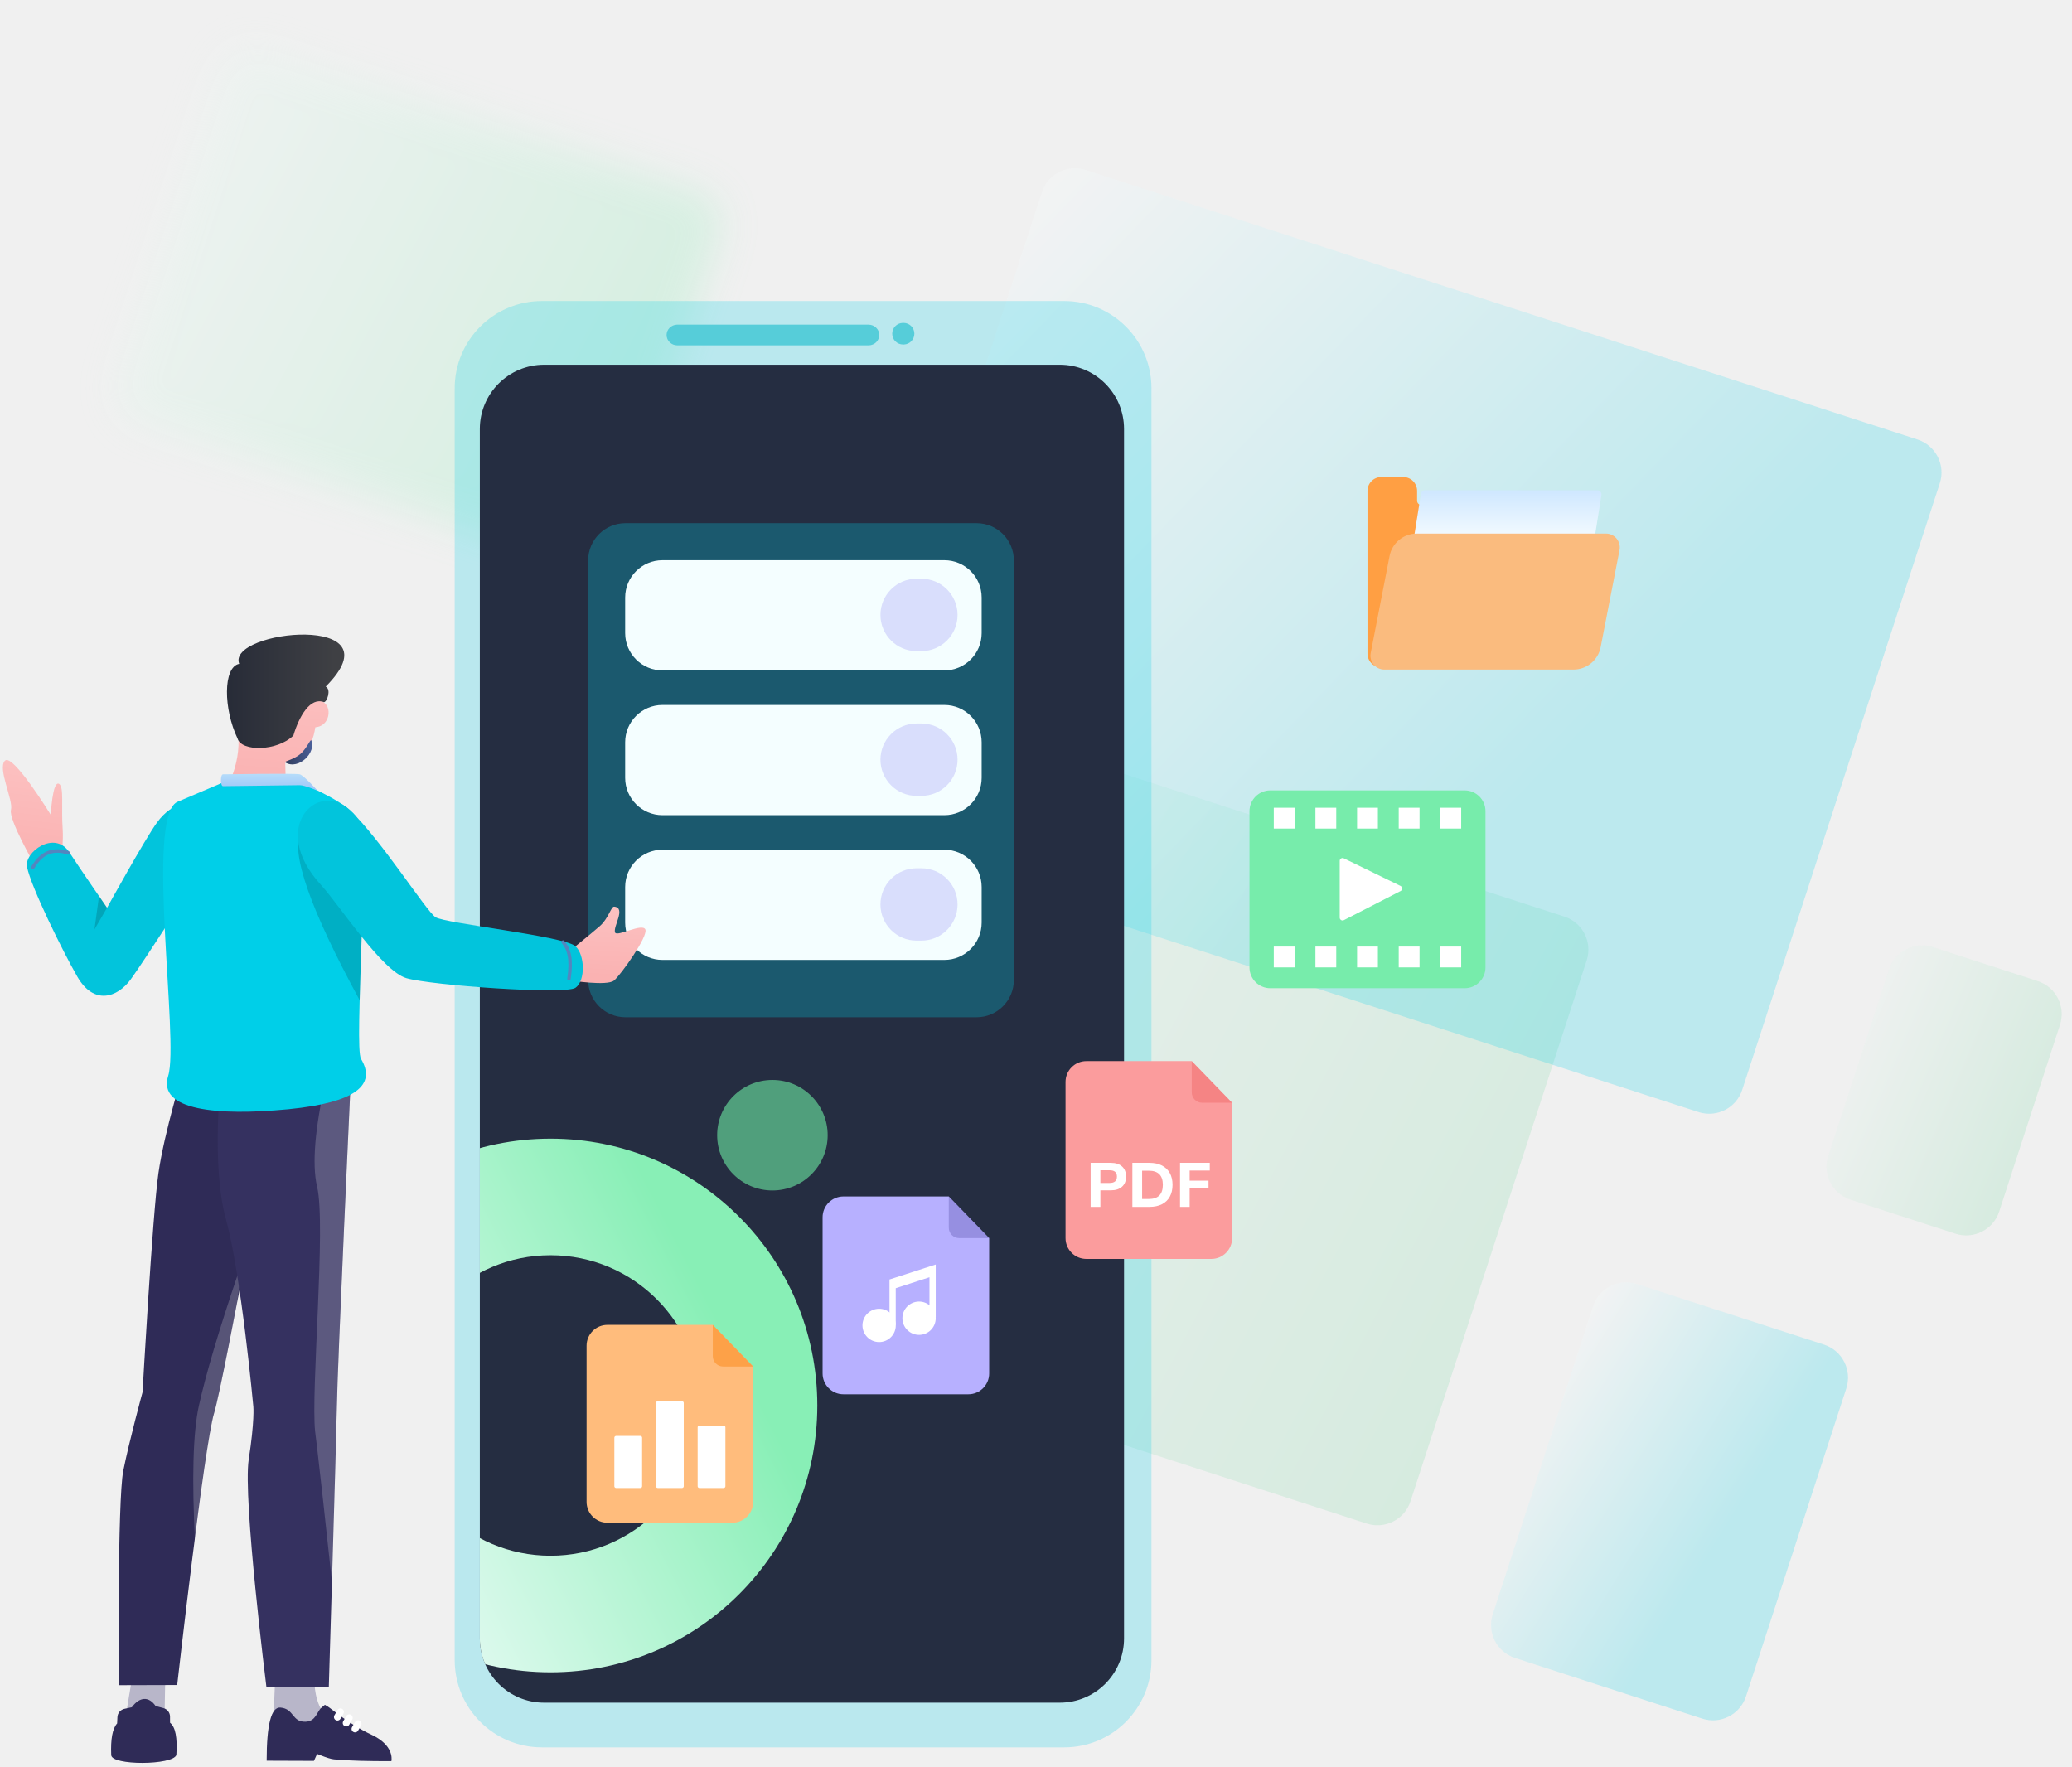
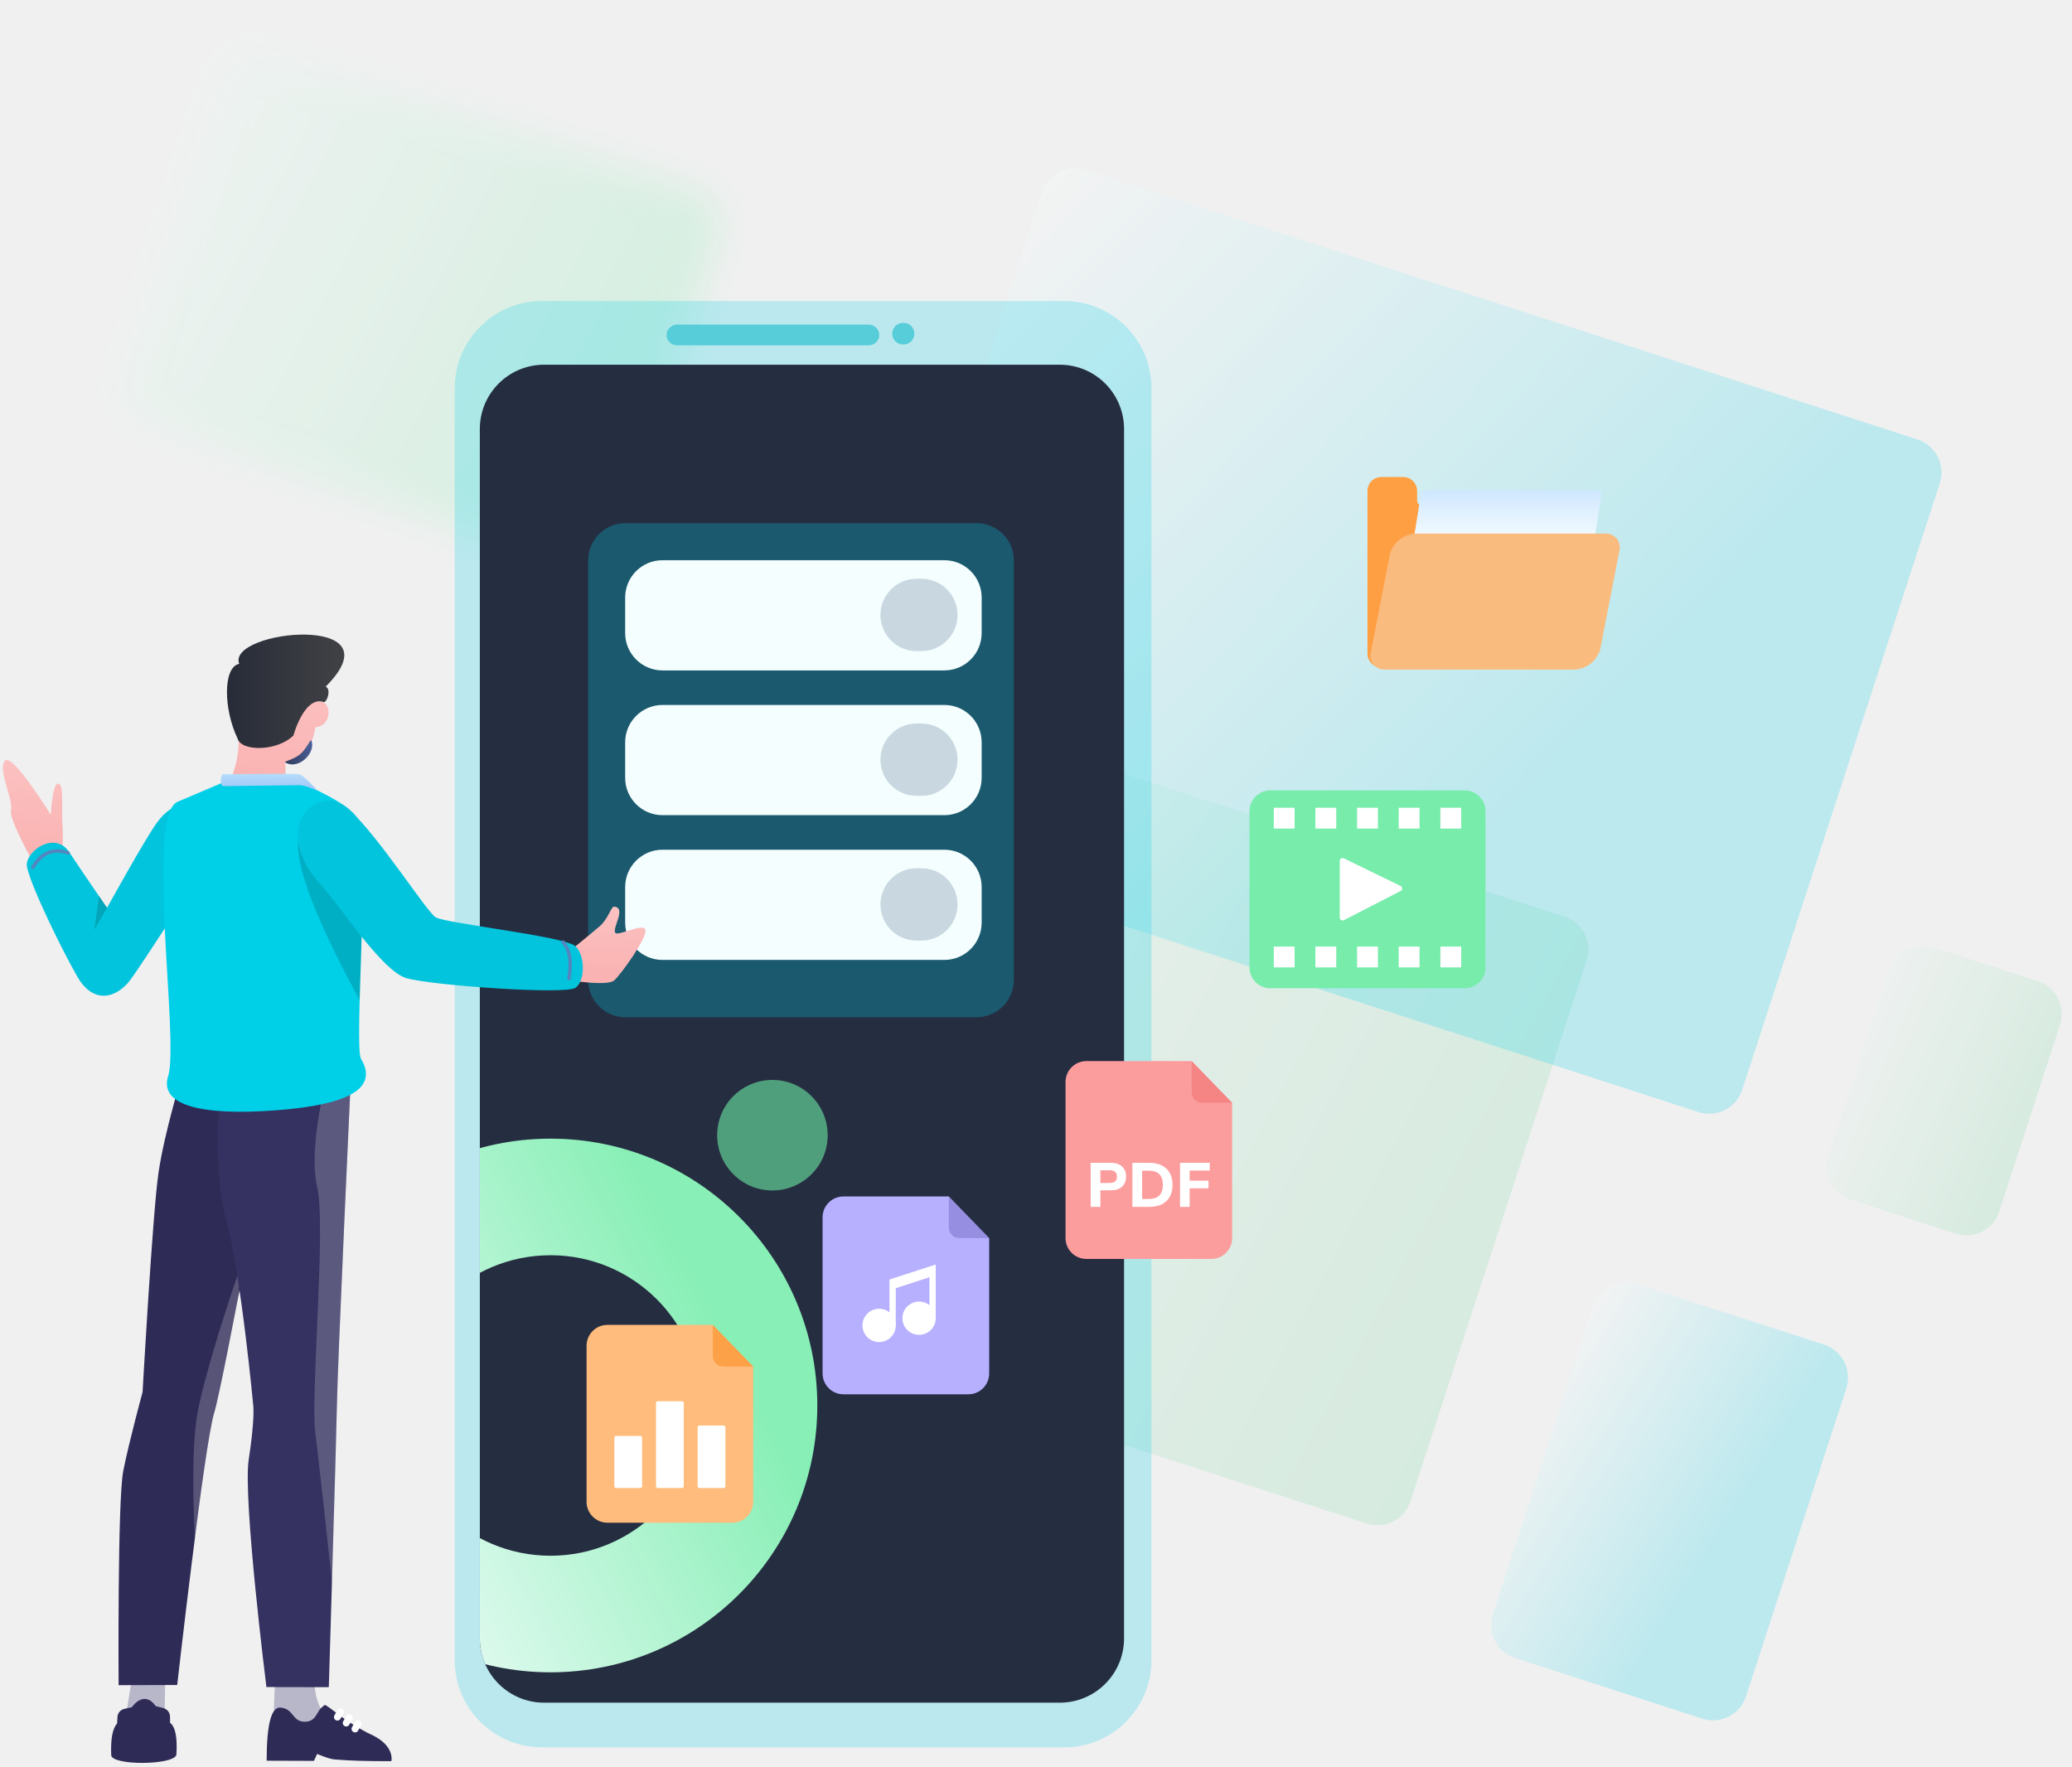
<svg xmlns="http://www.w3.org/2000/svg" width="597" height="509" viewBox="0 0 597 509" fill="none">
  <g id="Illustration">
    <g id="Shape">
      <path id="Rectangle" opacity="0.129" fill-rule="evenodd" clip-rule="evenodd" d="M224.049 201.131C225.758 195.885 231.392 193.014 236.64 194.715L450.75 264.103C456.01 265.808 458.888 271.457 457.175 276.713L406.403 432.568C404.695 437.813 399.06 440.684 393.812 438.983L179.702 369.595C174.443 367.891 171.564 362.242 173.277 356.985L224.049 201.131Z" fill="url(#paint0_linear)" />
      <path id="Rectangle_2" opacity="0.216" fill-rule="evenodd" clip-rule="evenodd" d="M300.198 55.366C301.907 50.121 307.541 47.25 312.79 48.951L552.488 126.631C557.747 128.336 560.626 133.984 558.913 139.241L501.983 314C500.274 319.246 494.64 322.117 489.392 320.416L249.693 242.735C244.434 241.031 241.555 235.382 243.268 230.125L300.198 55.366Z" fill="url(#paint1_linear)" />
      <g id="Rectangle_3" opacity="0.227" filter="url(#filter0_f)">
        <path fill-rule="evenodd" clip-rule="evenodd" d="M63.116 20.796C64.825 15.551 70.459 12.68 75.707 14.381L200.733 54.898C205.992 56.603 208.871 62.252 207.158 67.509L178.249 156.25C176.54 161.496 170.906 164.367 165.658 162.666L40.633 122.148C35.373 120.444 32.495 114.795 34.207 109.538L63.116 20.796Z" fill="url(#paint2_linear)" />
      </g>
      <path id="Rectangle_4" opacity="0.216" fill-rule="evenodd" clip-rule="evenodd" d="M459.01 376.356C460.719 371.11 466.353 368.239 471.601 369.94L525.549 387.423C530.808 389.128 533.686 394.777 531.974 400.034L503.065 488.775C501.356 494.021 495.722 496.891 490.474 495.191L436.526 477.708C431.267 476.003 428.388 470.354 430.101 465.097L459.01 376.356Z" fill="url(#paint3_linear)" />
      <path id="Rectangle_5" opacity="0.129" fill-rule="evenodd" clip-rule="evenodd" d="M544.274 279.284C545.983 274.038 551.617 271.168 556.865 272.869L587.12 282.673C592.38 284.378 595.258 290.027 593.545 295.284L576.03 349.051C574.321 354.297 568.687 357.168 563.439 355.467L533.184 345.662C527.924 343.957 525.046 338.308 526.758 333.052L544.274 279.284Z" fill="url(#paint4_linear)" />
    </g>
    <g id="Cloud Storage">
      <g id="Phone1">
        <path id="Rectangle_6" fill-rule="evenodd" clip-rule="evenodd" d="M131.011 111.871C131.011 97.989 142.265 86.734 156.148 86.734H306.632C320.515 86.734 331.769 97.989 331.769 111.871V478.328C331.769 492.211 320.515 503.465 306.632 503.465H156.148C142.265 503.465 131.011 492.211 131.011 478.328V111.871Z" fill="#00CFE8" fill-opacity="0.225" />
        <g id="Group 52">
          <path id="Rectangle_7" fill-rule="evenodd" clip-rule="evenodd" d="M138.251 123.606C138.251 113.377 146.544 105.084 156.773 105.084H305.349C315.578 105.084 323.87 113.377 323.87 123.606V472.067C323.87 482.296 315.578 490.589 305.349 490.589H156.773C146.544 490.589 138.251 482.296 138.251 472.067V123.606Z" fill="#252D41" />
          <mask id="mask0" mask-type="alpha" maskUnits="userSpaceOnUse" x="138" y="105" width="186" height="386">
            <path id="Rectangle_8" fill-rule="evenodd" clip-rule="evenodd" d="M138.251 123.606C138.251 113.377 146.544 105.084 156.773 105.084H305.349C315.578 105.084 323.87 113.377 323.87 123.606V472.067C323.87 482.296 315.578 490.589 305.349 490.589H156.773C146.544 490.589 138.251 482.296 138.251 472.067V123.606Z" fill="white" />
          </mask>
          <g mask="url(#mask0)">
            <ellipse id="Oval" cx="222.555" cy="327.082" rx="15.921" ry="15.924" fill="#68DE9E" fill-opacity="0.642" />
            <path id="Oval_2" fill-rule="evenodd" clip-rule="evenodd" d="M158.623 328.077C201.076 328.077 235.491 362.498 235.491 404.958C235.491 447.419 201.076 481.839 158.623 481.839C116.171 481.839 81.756 447.419 81.756 404.958C81.756 362.498 116.171 328.077 158.623 328.077ZM158.623 361.666C134.718 361.666 115.339 381.048 115.339 404.958C115.339 428.868 134.718 448.251 158.623 448.251C182.529 448.251 201.908 428.868 201.908 404.958C201.908 381.048 182.529 361.666 158.623 361.666Z" fill="url(#paint5_linear)" />
          </g>
        </g>
        <path id="Path" d="M250.232 93.532C251.95 93.532 253.342 94.869 253.342 96.518C253.342 98.13 252.011 99.444 250.346 99.502L250.232 99.504H195.17C193.453 99.504 192.061 98.167 192.061 96.518C192.061 94.906 193.392 93.592 195.056 93.534L195.17 93.532H250.232Z" fill="#56CDD9" />
        <path id="Path_2" d="M260.346 93.035C262.063 93.035 263.455 94.427 263.455 96.145C263.455 97.824 262.124 99.193 260.46 99.253L260.346 99.255H260.183C258.465 99.255 257.073 97.862 257.073 96.145C257.073 94.465 258.404 93.097 260.069 93.037L260.183 93.035H260.346Z" fill="#56CDD9" />
      </g>
      <g id="Group 28">
        <path id="Rectangle_9" fill-rule="evenodd" clip-rule="evenodd" d="M307.011 311.734C307.011 308.421 309.697 305.734 313.011 305.734H343.375L355.011 317.734V356.734C355.011 360.048 352.324 362.734 349.011 362.734H313.011C309.697 362.734 307.011 360.048 307.011 356.734V311.734Z" fill="#FB9C9D" />
        <path id="PDF" fill-rule="evenodd" clip-rule="evenodd" d="M317.052 347.734V342.964H320.076C321.456 342.964 322.53 342.616 323.298 341.92C324.066 341.224 324.45 340.252 324.45 339.004C324.45 337.756 324.066 336.784 323.298 336.088C322.53 335.392 321.456 335.044 320.076 335.044V335.044H314.244V347.734H317.052ZM319.716 340.84H317.052V337.186H319.716C320.424 337.186 320.952 337.336 321.3 337.636C321.648 337.936 321.822 338.398 321.822 339.022C321.822 340.234 321.12 340.84 319.716 340.84V340.84ZM331.2 347.734C332.592 347.734 333.786 347.482 334.782 346.978C335.778 346.474 336.537 345.745 337.059 344.791C337.581 343.837 337.842 342.7 337.842 341.38C337.842 340.06 337.578 338.926 337.05 337.978C336.522 337.03 335.76 336.304 334.764 335.8C333.768 335.296 332.58 335.044 331.2 335.044V335.044H326.268V347.734H331.2ZM331.002 345.466H329.076V337.312H331.002C333.702 337.312 335.052 338.668 335.052 341.38C335.052 344.104 333.702 345.466 331.002 345.466V345.466ZM342.774 347.734V342.388H348.21V340.174H342.774V337.258H348.57V335.044H340.002V347.734H342.774Z" fill="white" />
        <path id="Path_3" opacity="0.34" d="M355.011 317.734H346.375C344.718 317.734 343.375 316.391 343.375 314.734V305.734L355.011 317.734Z" fill="#EA5455" />
      </g>
      <g id="Group 28_2">
        <path id="Rectangle_10" fill-rule="evenodd" clip-rule="evenodd" d="M169.011 387.734C169.011 384.421 171.697 381.734 175.011 381.734H205.375L217.011 393.734V432.734C217.011 436.048 214.324 438.734 211.011 438.734H175.011C171.697 438.734 169.011 436.048 169.011 432.734V387.734Z" fill="#FFBC7C" />
        <path id="Rectangle_11" fill-rule="evenodd" clip-rule="evenodd" d="M177.011 414.234C177.011 413.958 177.235 413.734 177.511 413.734H184.511C184.787 413.734 185.011 413.958 185.011 414.234V428.234C185.011 428.511 184.787 428.734 184.511 428.734H177.511C177.235 428.734 177.011 428.511 177.011 428.234V414.234Z" fill="white" />
        <path id="Rectangle_12" fill-rule="evenodd" clip-rule="evenodd" d="M189.011 404.234C189.011 403.958 189.235 403.734 189.511 403.734H196.511C196.787 403.734 197.011 403.958 197.011 404.234V428.234C197.011 428.511 196.787 428.734 196.511 428.734H189.511C189.235 428.734 189.011 428.511 189.011 428.234V404.234Z" fill="white" />
        <path id="Rectangle_13" fill-rule="evenodd" clip-rule="evenodd" d="M201.011 411.234C201.011 410.958 201.235 410.734 201.511 410.734H208.511C208.787 410.734 209.011 410.958 209.011 411.234V428.234C209.011 428.511 208.787 428.734 208.511 428.734H201.511C201.235 428.734 201.011 428.511 201.011 428.234V411.234Z" fill="white" />
        <path id="Path_4" opacity="0.733" d="M217.011 393.734H208.375C206.718 393.734 205.375 392.391 205.375 390.734V381.734L217.011 393.734Z" fill="#FC9735" />
      </g>
      <g id="Group 28_3">
        <path id="Rectangle_14" fill-rule="evenodd" clip-rule="evenodd" d="M237.011 350.734C237.011 347.421 239.697 344.734 243.011 344.734H273.375L285.011 356.734V395.734C285.011 399.048 282.324 401.734 279.011 401.734H243.011C239.697 401.734 237.011 399.048 237.011 395.734V350.734Z" fill="#B7B0FF" />
        <g id="Group 31">
          <circle id="Oval_3" cx="253.302" cy="381.884" r="4.8" fill="white" />
          <circle id="Oval_4" cx="264.811" cy="379.813" r="4.8" fill="white" />
          <path id="Path_5" fill-rule="evenodd" clip-rule="evenodd" d="M269.611 364.338V379.451H267.811L267.81 368.012L258.088 371.164V381.74H256.288L256.289 368.655L269.611 364.338Z" fill="white" />
        </g>
        <path id="Path_6" opacity="0.34" d="M285.011 356.734H276.375C274.718 356.734 273.375 355.391 273.375 353.734V344.734L285.011 356.734Z" fill="#564EA6" />
      </g>
      <g id="Group 73">
        <path id="Rectangle_15" opacity="0.273" fill-rule="evenodd" clip-rule="evenodd" d="M292.122 161.486C292.122 155.548 287.308 150.734 281.37 150.734H180.215C174.277 150.734 169.463 155.548 169.463 161.486V282.347C169.463 288.285 174.277 293.099 180.215 293.099H281.37C287.308 293.099 292.122 288.285 292.122 282.347V161.486Z" fill="#00CFE8" />
        <path id="Rectangle_16" fill-rule="evenodd" clip-rule="evenodd" d="M282.845 172.164C282.845 166.225 278.031 161.412 272.093 161.412H190.881C184.943 161.412 180.129 166.225 180.129 172.164V182.414C180.129 188.352 184.943 193.166 190.881 193.166H272.093C278.031 193.166 282.845 188.352 282.845 182.414V172.164Z" fill="#F4FEFF" />
-         <path id="Rectangle_17" fill-rule="evenodd" clip-rule="evenodd" d="M275.9 177.178C275.9 171.419 271.232 166.75 265.473 166.75H264.107C258.348 166.75 253.68 171.419 253.68 177.178V177.178C253.68 182.936 258.348 187.605 264.107 187.605H265.473C271.232 187.605 275.9 182.936 275.9 177.178V177.178Z" fill="#7367F0" fill-opacity="0.21" />
+         <path id="Rectangle_17" fill-rule="evenodd" clip-rule="evenodd" d="M275.9 177.178C275.9 171.419 271.232 166.75 265.473 166.75H264.107C258.348 166.75 253.68 171.419 253.68 177.178V177.178C253.68 182.936 258.348 187.605 264.107 187.605H265.473C271.232 187.605 275.9 182.936 275.9 177.178V177.178Z" fill="#27496d" fill-opacity="0.21" />
        <path id="Rectangle_18" fill-rule="evenodd" clip-rule="evenodd" d="M282.845 213.872C282.845 207.934 278.031 203.12 272.093 203.12H190.881C184.943 203.12 180.129 207.934 180.129 213.872V224.122C180.129 230.06 184.943 234.874 190.881 234.874H272.093C278.031 234.874 282.845 230.06 282.845 224.122V213.872Z" fill="#F4FEFF" />
-         <path id="Rectangle_19" fill-rule="evenodd" clip-rule="evenodd" d="M275.9 218.886C275.9 213.127 271.232 208.459 265.473 208.459H264.107C258.348 208.459 253.68 213.127 253.68 218.886V218.886C253.68 224.645 258.348 229.313 264.107 229.313H265.473C271.232 229.313 275.9 224.645 275.9 218.886V218.886Z" fill="#7367F0" fill-opacity="0.21" />
+         <path id="Rectangle_19" fill-rule="evenodd" clip-rule="evenodd" d="M275.9 218.886C275.9 213.127 271.232 208.459 265.473 208.459H264.107C258.348 208.459 253.68 213.127 253.68 218.886V218.886C253.68 224.645 258.348 229.313 264.107 229.313H265.473C271.232 229.313 275.9 224.645 275.9 218.886V218.886Z" fill="#27496d" fill-opacity="0.21" />
        <path id="Rectangle_20" fill-rule="evenodd" clip-rule="evenodd" d="M282.845 255.58C282.845 249.642 278.031 244.828 272.093 244.828H190.881C184.943 244.828 180.129 249.642 180.129 255.58V265.83C180.129 271.768 184.943 276.582 190.881 276.582H272.093C278.031 276.582 282.845 271.768 282.845 265.83V255.58Z" fill="#F4FEFF" />
-         <path id="Rectangle_21" fill-rule="evenodd" clip-rule="evenodd" d="M275.9 260.594C275.9 254.835 271.232 250.167 265.473 250.167H264.107C258.348 250.167 253.68 254.835 253.68 260.594V260.594C253.68 266.353 258.348 271.021 264.107 271.021H265.473C271.232 271.021 275.9 266.353 275.9 260.594V260.594Z" fill="#7367F0" fill-opacity="0.21" />
+         <path id="Rectangle_21" fill-rule="evenodd" clip-rule="evenodd" d="M275.9 260.594C275.9 254.835 271.232 250.167 265.473 250.167H264.107C258.348 250.167 253.68 254.835 253.68 260.594V260.594C253.68 266.353 258.348 271.021 264.107 271.021H265.473C271.232 271.021 275.9 266.353 275.9 260.594V260.594Z" fill="#27496d" fill-opacity="0.21" />
      </g>
      <g id="Group 37">
        <path id="Rectangle_22" fill-rule="evenodd" clip-rule="evenodd" d="M394.011 141.44C394.011 139.231 395.802 137.44 398.011 137.44L404.306 137.44C406.515 137.44 408.306 139.231 408.306 141.44V144.274C408.306 144.947 408.852 145.493 409.526 145.493H454.937C457.146 145.493 458.937 147.284 458.937 149.493V188.307C458.937 190.517 457.146 192.307 454.937 192.307H398.011C395.802 192.307 394.011 190.517 394.011 188.307V141.44Z" fill="#FF9F43" />
        <path id="Rectangle_23" fill-rule="evenodd" clip-rule="evenodd" d="M409.413 142.277C409.508 141.686 410.018 141.25 410.618 141.25H460.212C460.962 141.25 461.534 141.921 461.416 142.662L453.965 189.375C453.871 189.967 453.36 190.402 452.761 190.402H403.166C402.416 190.402 401.844 189.732 401.962 188.991L409.413 142.277Z" fill="url(#paint6_linear)" />
        <path id="Rectangle_24" fill-rule="evenodd" clip-rule="evenodd" d="M462.705 153.733C465.221 153.733 467.112 156.027 466.632 158.496L461.196 186.453C460.465 190.212 457.172 192.926 453.343 192.926H398.863C396.348 192.926 394.457 190.632 394.937 188.163L400.373 160.206C401.104 156.447 404.396 153.733 408.226 153.733L462.705 153.733Z" fill="#FABB7E" />
      </g>
      <g id="Group 28_4">
        <path id="Rectangle_25" fill-rule="evenodd" clip-rule="evenodd" d="M360.011 233.734C360.011 230.421 362.697 227.734 366.011 227.734H422.011C425.324 227.734 428.011 230.421 428.011 233.734V278.734C428.011 282.048 425.324 284.734 422.011 284.734H366.011C362.697 284.734 360.011 282.048 360.011 278.734V233.734Z" fill="#77ECAB" />
        <path id="Path 6" fill-rule="evenodd" clip-rule="evenodd" d="M387.185 247.306C386.642 247.042 386.011 247.437 386.011 248.04V264.398C386.011 265.008 386.657 265.403 387.2 265.124L403.558 256.729C404.156 256.422 404.147 255.563 403.542 255.269L387.185 247.306Z" fill="white" />
        <rect id="Rectangle_26" x="367.011" y="232.734" width="6" height="6" fill="white" />
        <rect id="Rectangle_27" x="379.011" y="232.734" width="6" height="6" fill="white" />
        <rect id="Rectangle_28" x="391.011" y="232.734" width="6" height="6" fill="white" />
        <rect id="Rectangle_29" x="403.011" y="232.734" width="6" height="6" fill="white" />
        <rect id="Rectangle_30" x="415.011" y="232.734" width="6" height="6" fill="white" />
        <rect id="Rectangle_31" x="367.011" y="272.734" width="6" height="6" fill="white" />
        <rect id="Rectangle_32" x="379.011" y="272.734" width="6" height="6" fill="white" />
        <rect id="Rectangle_33" x="391.011" y="272.734" width="6" height="6" fill="white" />
        <rect id="Rectangle_34" x="403.011" y="272.734" width="6" height="6" fill="white" />
        <rect id="Rectangle_35" x="415.011" y="272.734" width="6" height="6" fill="white" />
      </g>
      <g id="Men3.6">
        <g id="RLeg">
          <path id="Path_7" fill-rule="evenodd" clip-rule="evenodd" d="M38.426 481.193L34.822 502.949L47.251 502.883L47.671 480.852L38.426 481.193Z" fill="#B8B6C9" />
          <path id="Path_8" fill-rule="evenodd" clip-rule="evenodd" d="M33.836 494.736L33.748 496.569C32.421 498.036 31.853 501.069 32.046 505.667C32.046 508.743 49.827 508.652 50.814 505.667C51.151 500.677 50.546 497.579 49 496.373L48.99 494.603C48.984 493.454 48.207 492.452 47.092 492.154L44.841 491.552C42.899 488.729 40.253 488.829 37.985 491.905L35.853 492.365C34.719 492.611 33.891 493.583 33.836 494.736Z" fill="#2F2B57" />
          <path id="Path_9" fill-rule="evenodd" clip-rule="evenodd" d="M80.577 309.683C80.577 309.683 64.507 397.964 61.69 407.157C58.872 416.35 51.057 485.495 51.057 485.495L34.178 485.543C34.178 485.543 33.818 432.316 35.523 423.761C37.228 415.207 41.077 401.119 41.077 401.119C41.077 401.119 43.937 349.974 45.648 338.043C47.358 326.112 52.849 308.428 52.849 308.428L80.577 309.683Z" fill="#2F2B57" />
          <path id="Path_10" fill-rule="evenodd" clip-rule="evenodd" d="M68.347 375.171L69.889 363.155L68.76 366.464C63.143 383.038 59.323 395.903 57.301 405.06C55.6 412.766 55.242 426.07 56.228 444.971L57.349 435.709C58.965 422.593 60.536 411.082 61.647 407.298L61.757 406.931C62.8 403.336 65.401 390.446 68.347 375.171Z" fill="white" fill-opacity="0.192" />
        </g>
        <g id="LLeg">
          <path id="Path_11" fill-rule="evenodd" clip-rule="evenodd" d="M79.252 484.285L90.596 484.361L90.599 484.679C90.636 486.241 91.062 493.131 95.617 495.776L96.526 496.312C101.655 499.385 108.751 504.328 108.751 504.328L78.386 505.361L79.252 484.285Z" fill="#B8B6C9" />
          <path id="Path_12" fill-rule="evenodd" clip-rule="evenodd" d="M80.822 492.002C78.162 491.757 76.832 496.859 76.832 507.308L90.45 507.358L91.373 505.361L92.24 505.709C94.086 506.435 95.398 506.835 96.174 506.911L96.895 506.977C100.713 507.306 106.004 507.461 112.769 507.44L112.791 507.323C112.906 506.615 113.209 502.834 107.329 499.961L107.053 499.829C100.349 496.688 95.438 492.252 94.377 491.662L94.325 491.634C93.375 491.167 93.995 490.903 92.645 492.002C91.295 493.1 91.073 495.987 88.014 496.078C84.078 496.195 84.811 492.369 80.822 492.002Z" fill="#2F2B57" />
          <path id="Path_13" fill-rule="evenodd" clip-rule="evenodd" d="M65.102 351.291C69.453 366.979 72.999 405.29 72.999 405.29C72.999 405.29 73.4 409.326 71.666 420.506C69.933 431.686 76.763 486.088 76.763 486.088L94.739 486.124C94.739 486.124 96.956 413.041 97.061 405.354C97.225 393.369 101.112 310.273 101.112 310.273L63.726 309.422C63.726 309.422 60.751 335.602 65.102 351.291Z" fill="#353160" />
          <path id="Path_14" fill-rule="evenodd" clip-rule="evenodd" d="M91.315 341.72L91.385 342.027C93.968 352.887 89.539 401.015 90.8 412.459L91.302 416.553C92.178 423.91 93.662 437.323 95.751 456.791L96.204 440.495C96.621 425.009 96.974 410.437 97.051 406.005L97.061 405.354C97.225 393.369 101.112 310.274 101.112 310.274L94.118 310.115L93.812 311.459C90.725 325.228 89.892 335.315 91.315 341.72V341.72Z" fill="white" fill-opacity="0.192" />
          <path id="Path 47" d="M97.224 494.737L98.085 493.244" stroke="white" stroke-width="2" stroke-linecap="round" />
          <path id="Path 47_2" d="M99.761 496.443L100.622 494.95" stroke="white" stroke-width="2" stroke-linecap="round" />
          <path id="Path 47_3" d="M102.298 498.149L103.158 496.656" stroke="white" stroke-width="2" stroke-linecap="round" />
        </g>
        <g id="Head">
          <path id="Path_15" fill-rule="evenodd" clip-rule="evenodd" d="M91.976 201.904C95.881 202.331 95.604 209.191 90.851 209.549C89.879 216.162 86.415 219.312 82.19 219.677L82.425 229.679L63.74 229.668C63.74 229.668 69.001 222.602 68.739 212.929C68.477 203.255 68.915 194.168 68.915 194.168L93.116 194.602L91.976 201.904Z" fill="url(#paint7_linear)" />
          <path id="Path_16" fill-rule="evenodd" clip-rule="evenodd" d="M93.85 197.829C95.534 198.642 94.194 202.315 93.341 202.315C89.43 200.769 86.187 206.334 84.539 211.924C79.858 216.513 69.514 216.615 68.445 212.776C64.4 204.367 64.201 192.208 68.922 191.27C65.216 181.498 115.266 176.387 93.85 197.829Z" fill="url(#paint8_linear)" />
          <path id="Path 45" fill-rule="evenodd" clip-rule="evenodd" d="M89.671 213.296C89.479 212.874 88.333 215.759 86.48 217.305C84.562 218.905 81.684 219.373 82.191 219.677C86.081 222.006 91.237 216.729 89.671 213.296Z" fill="url(#paint9_linear)" />
        </g>
        <g id="Group 9">
          <path id="Path_17" fill-rule="evenodd" clip-rule="evenodd" d="M17.512 248.307C17.512 248.307 18.332 242.78 18.072 239.143C17.59 232.416 18.512 226.742 17.022 225.859C15.112 224.727 14.634 234.771 14.634 234.771C14.634 234.771 3.723 217.009 1.448 219.155C-0.826 221.301 3.919 230.635 3.166 233.333C2.414 236.032 9.932 249.086 9.932 249.086L17.512 248.307Z" fill="url(#paint10_linear)" />
          <path id="Path_18" fill-rule="evenodd" clip-rule="evenodd" d="M57.845 251.5C57.845 251.5 41.318 277.207 37.667 282.192C33.837 287.42 27.073 289.736 22.273 281.395C18.028 274.016 8.937 255.539 7.787 249.795C6.929 245.51 15.72 239.122 19.946 245.526C24.172 251.929 30.845 261.558 30.845 261.558C30.845 261.558 41.819 241.677 45.24 236.986C54.466 224.336 68.523 235.695 57.845 251.5Z" fill="#02C4DC" />
          <path id="Path_19" fill-rule="evenodd" clip-rule="evenodd" d="M30.845 261.558L27.213 267.81L28.537 258.16L30.845 261.558Z" fill="black" fill-opacity="0.16" />
          <path id="Path 54" d="M19.639 245.733C15.799 244.519 12.284 245.165 9.478 249.89" stroke="#5386BF" stroke-linecap="round" />
        </g>
        <g id="Group 17">
          <path id="Path_20" fill-rule="evenodd" clip-rule="evenodd" d="M65.765 224.805L85.072 224.93L85.863 225.249C89.047 226.555 100.876 231.64 103.079 235.996C106.761 243.273 101.91 301.581 104.025 305.099C108.486 312.522 102.659 317.64 83.295 319.577L82.704 319.634C62.868 321.525 45.27 319.977 48.464 309.971C51.658 299.965 41.885 235.518 51.049 231.067L65.765 224.805Z" fill="#00CFE8" />
          <path id="Path_21" fill-rule="evenodd" clip-rule="evenodd" d="M86.587 239.572C83.727 245.799 89.408 262.004 103.631 288.188L103.807 282.339C104.272 267.738 104.956 249.941 104.097 240.985C95.114 234.187 89.278 233.715 86.587 239.572Z" fill="black" fill-opacity="0.16" />
          <path id="Rectangle_36" fill-rule="evenodd" clip-rule="evenodd" d="M86.371 223.096C85.17 222.769 65.058 223.096 64.258 223.096C63.459 223.096 63.459 226.514 64.258 226.514C64.747 226.514 70.984 226.421 86.373 226.235C87.761 226.218 91.466 227.788 91.466 227.788C91.466 227.788 87.573 223.424 86.371 223.096Z" fill="url(#paint11_linear)" />
        </g>
        <g id="Group 8">
          <path id="Path_22" fill-rule="evenodd" clip-rule="evenodd" d="M164.395 282.495C164.395 282.495 174.925 284.167 176.911 282.525C178.897 280.884 186.809 269.723 185.945 267.803C185.081 265.883 177.862 269.944 177.247 268.723C176.456 267.154 180.538 261.557 176.961 261.231C176.04 261.147 175.389 264.592 172.795 266.861C170.202 269.13 163.942 274.164 163.942 274.164L164.395 282.495Z" fill="url(#paint12_linear)" />
          <path id="Path_23" fill-rule="evenodd" clip-rule="evenodd" d="M100.761 233.366C109.861 242.024 122.745 262.471 125.491 264.272C128.236 266.073 162.58 269.707 165.814 272.639C168.515 275.089 168.758 282.543 165.814 284.61C162.869 286.678 124.202 283.906 117.11 281.84C110.018 279.774 97.871 260.84 92.445 254.93C77.271 238.403 91.661 224.708 100.761 233.366Z" fill="#02C4DC" />
          <path id="Path 53" d="M162.241 271.439C163.941 273.428 164.799 276.327 163.941 281.991" stroke="#5386BF" stroke-linecap="round" />
        </g>
      </g>
    </g>
  </g>
  <defs>
    <filter id="filter0_f" x="20.241" y="0.302" width="200.882" height="176.442" filterUnits="userSpaceOnUse" color-interpolation-filters="sRGB">
      <feFlood flood-opacity="0" result="BackgroundImageFix" />
      <feBlend mode="normal" in="SourceGraphic" in2="BackgroundImageFix" result="shape" />
      <feGaussianBlur stdDeviation="5.437" result="effect1_foregroundBlur" />
    </filter>
    <linearGradient id="paint0_linear" x1="68.229" y1="395.784" x2="344.215" y2="543.197" gradientUnits="userSpaceOnUse">
      <stop stop-color="#FAFEFF" />
      <stop offset="1" stop-color="#28C76F" />
    </linearGradient>
    <linearGradient id="paint1_linear" x1="167.137" y1="194.207" x2="326.377" y2="347.628" gradientUnits="userSpaceOnUse">
      <stop stop-color="#FAFEFF" />
      <stop offset="1" stop-color="#00CFE8" />
    </linearGradient>
    <linearGradient id="paint2_linear" x1="-31.855" y1="137.056" x2="138.616" y2="228.213" gradientUnits="userSpaceOnUse">
      <stop stop-color="#FAFEFF" />
      <stop offset="1" stop-color="#77ECAB" />
    </linearGradient>
    <linearGradient id="paint3_linear" x1="408.135" y1="456.423" x2="465.347" y2="491.992" gradientUnits="userSpaceOnUse">
      <stop stop-color="#FAFEFF" />
      <stop offset="1" stop-color="#00CFE8" />
    </linearGradient>
    <linearGradient id="paint4_linear" x1="498.344" y1="360.309" x2="559.885" y2="386.659" gradientUnits="userSpaceOnUse">
      <stop stop-color="#FAFEFF" />
      <stop offset="1" stop-color="#28C76F" />
    </linearGradient>
    <linearGradient id="paint5_linear" x1="114.08" y1="508.651" x2="239.749" y2="444.009" gradientUnits="userSpaceOnUse">
      <stop stop-color="#F8FDFF" />
      <stop offset="1" stop-color="#88EFB6" />
    </linearGradient>
    <linearGradient id="paint6_linear" x1="456.573" y1="156.675" x2="456.573" y2="127.744" gradientUnits="userSpaceOnUse">
      <stop stop-color="#F8FDFF" />
      <stop offset="1" stop-color="#AAD4FF" />
    </linearGradient>
    <linearGradient id="paint7_linear" x1="100.036" y1="185.523" x2="96.907" y2="227.81" gradientUnits="userSpaceOnUse">
      <stop stop-color="#FDC6C6" />
      <stop offset="1" stop-color="#FAB2B2" />
    </linearGradient>
    <linearGradient id="paint8_linear" x1="96.431" y1="193.363" x2="58.615" y2="193.363" gradientUnits="userSpaceOnUse">
      <stop stop-color="#3F4044" />
      <stop offset="1" stop-color="#222735" />
    </linearGradient>
    <linearGradient id="paint9_linear" x1="92.418" y1="224.028" x2="77.683" y2="226.341" gradientUnits="userSpaceOnUse">
      <stop stop-color="#4D63A0" />
      <stop offset="1" stop-color="#222735" />
    </linearGradient>
    <linearGradient id="paint10_linear" x1="21.116" y1="211.645" x2="17.121" y2="247.249" gradientUnits="userSpaceOnUse">
      <stop stop-color="#FDC6C6" />
      <stop offset="1" stop-color="#FAB2B2" />
    </linearGradient>
    <linearGradient id="paint11_linear" x1="142.374" y1="216.056" x2="142.318" y2="239.819" gradientUnits="userSpaceOnUse">
      <stop stop-color="#D7FFFF" />
      <stop offset="1" stop-color="#648BF0" />
    </linearGradient>
    <linearGradient id="paint12_linear" x1="189.83" y1="255.87" x2="188.141" y2="282.123" gradientUnits="userSpaceOnUse">
      <stop stop-color="#FDC6C6" />
      <stop offset="1" stop-color="#FAB2B2" />
    </linearGradient>
  </defs>
</svg>
